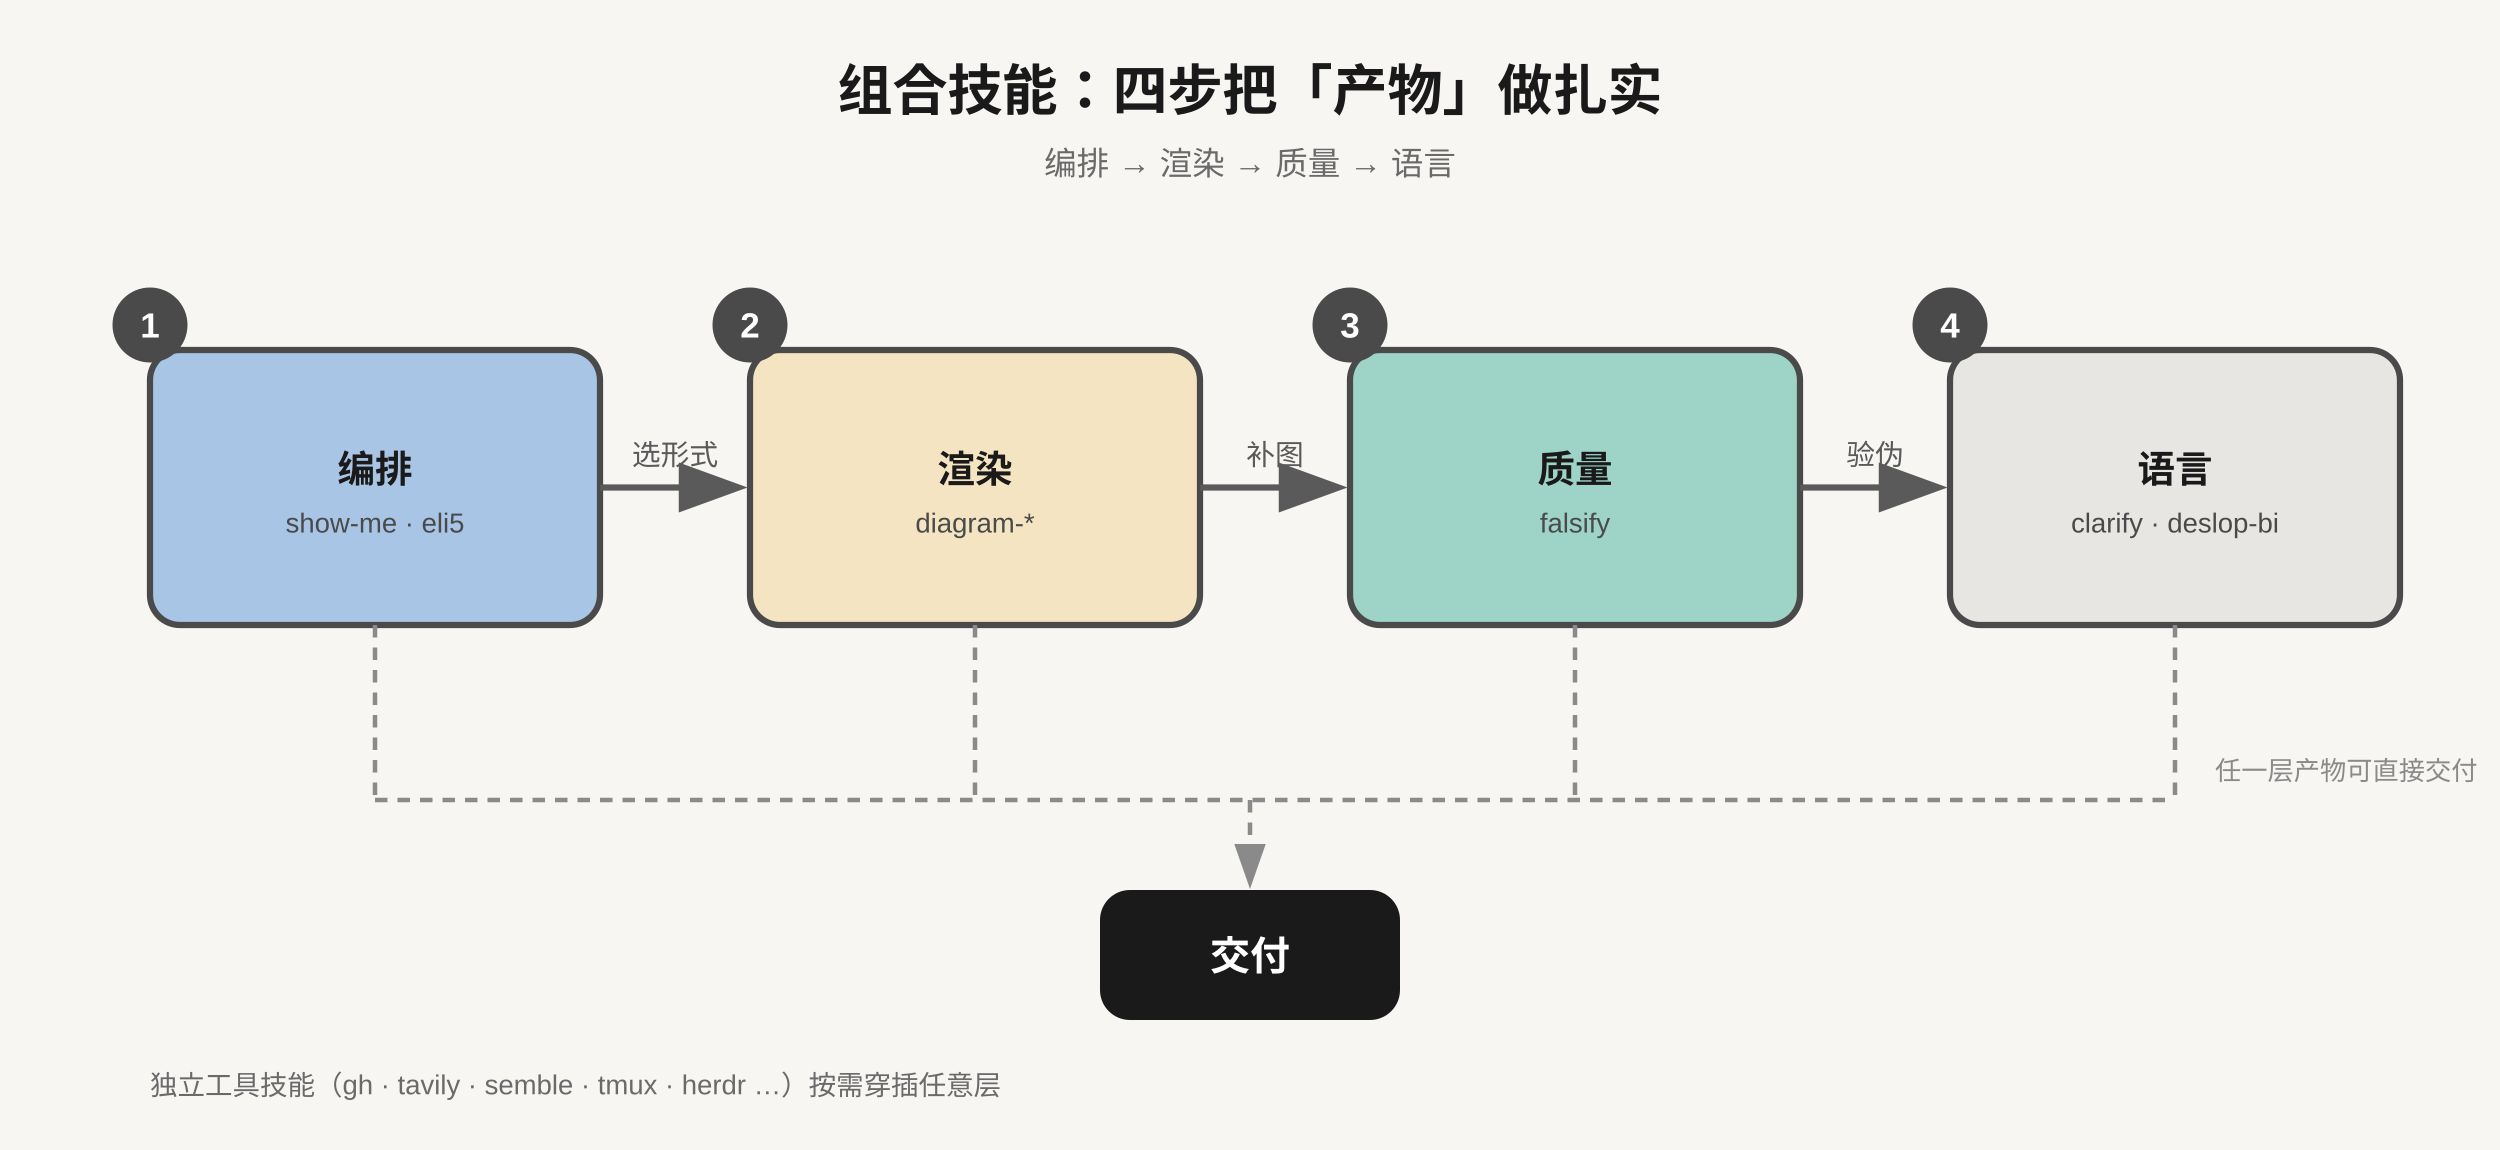
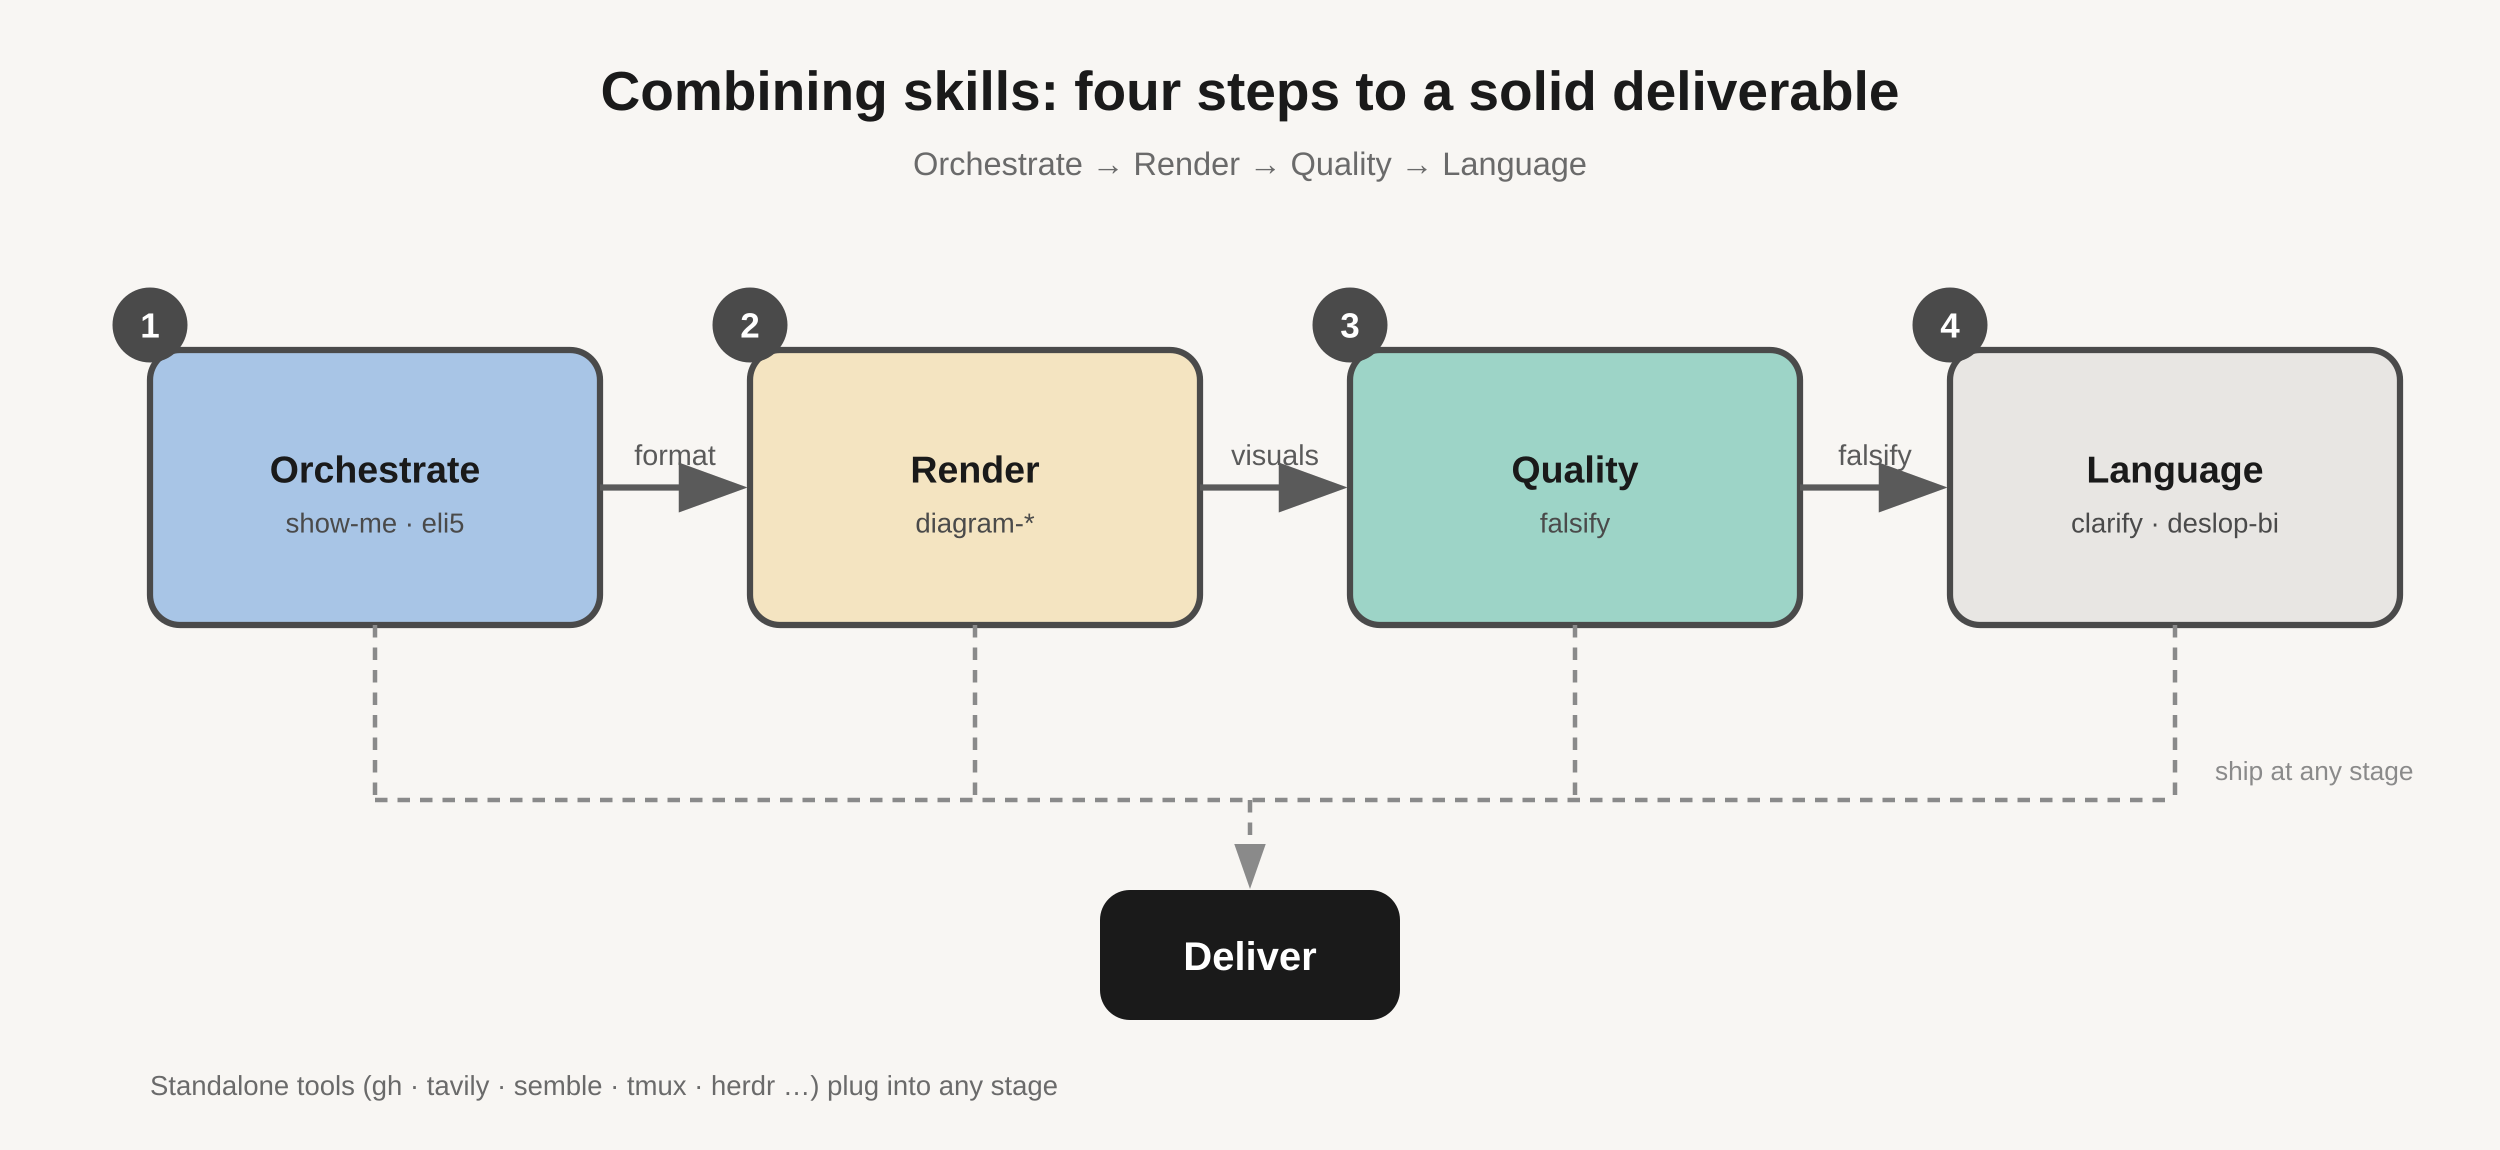
<svg xmlns="http://www.w3.org/2000/svg" viewBox="0 0 1000 460" font-family="-apple-system,BlinkMacSystemFont,'Segoe UI','Helvetica Neue',Arial,'PingFang SC','Microsoft YaHei',sans-serif">
  <rect width="1000" height="460" fill="#f8f6f3" />
  <defs>
    <marker id="arw" markerWidth="11" markerHeight="8" refX="9" refY="4" orient="auto">
      <polygon points="0 0, 11 4, 0 8" fill="#5a5a5a" />
    </marker>
    <marker id="arws" markerWidth="10" markerHeight="7" refX="8" refY="3.5" orient="auto">
      <polygon points="0 0, 10 3.5, 0 7" fill="#8a8a8a" />
    </marker>
  </defs>
-   <text x="500" y="44" text-anchor="middle" font-size="22" font-weight="700" fill="#1a1a1a">组合技能：四步把「产物」做扎实</text>
-   <text x="500" y="70" text-anchor="middle" font-size="13" fill="#6a6a6a">编排 → 渲染 → 质量 → 语言</text>
+   <text x="500" y="44" text-anchor="middle" font-size="22" font-weight="700" fill="#1a1a1a">Combining skills: four steps to a solid deliverable</text>
+   <text x="500" y="70" text-anchor="middle" font-size="13" fill="#6a6a6a">Orchestrate → Render → Quality → Language</text>
  <rect x="60" y="140" width="180" height="110" rx="12" ry="12" fill="#a8c5e6" stroke="#4a4a4a" stroke-width="2.5" />
-   <text x="150.0" y="193.0" text-anchor="middle" font-size="15" font-weight="600" fill="#1a1a1a">编排</text>
+   <text x="150.0" y="193.0" text-anchor="middle" font-size="15" font-weight="600" fill="#1a1a1a">Orchestrate</text>
  <text x="150.0" y="213.0" text-anchor="middle" font-size="11" fill="#4a4a4a">show-me · eli5</text>
  <circle cx="60" cy="130" r="15" fill="#4a4a4a" />
  <text x="60" y="135" text-anchor="middle" font-size="14" font-weight="700" fill="#ffffff">1</text>
  <rect x="300" y="140" width="180" height="110" rx="12" ry="12" fill="#f4e4c1" stroke="#4a4a4a" stroke-width="2.5" />
-   <text x="390.0" y="193.0" text-anchor="middle" font-size="15" font-weight="600" fill="#1a1a1a">渲染</text>
+   <text x="390.0" y="193.0" text-anchor="middle" font-size="15" font-weight="600" fill="#1a1a1a">Render</text>
  <text x="390.0" y="213.0" text-anchor="middle" font-size="11" fill="#4a4a4a">diagram-*</text>
  <circle cx="300" cy="130" r="15" fill="#4a4a4a" />
  <text x="300" y="135" text-anchor="middle" font-size="14" font-weight="700" fill="#ffffff">2</text>
  <rect x="540" y="140" width="180" height="110" rx="12" ry="12" fill="#9dd4c7" stroke="#4a4a4a" stroke-width="2.5" />
-   <text x="630.0" y="193.0" text-anchor="middle" font-size="15" font-weight="600" fill="#1a1a1a">质量</text>
+   <text x="630.0" y="193.0" text-anchor="middle" font-size="15" font-weight="600" fill="#1a1a1a">Quality</text>
  <text x="630.0" y="213.0" text-anchor="middle" font-size="11" fill="#4a4a4a">falsify</text>
  <circle cx="540" cy="130" r="15" fill="#4a4a4a" />
  <text x="540" y="135" text-anchor="middle" font-size="14" font-weight="700" fill="#ffffff">3</text>
  <rect x="780" y="140" width="180" height="110" rx="12" ry="12" fill="#e8e6e3" stroke="#4a4a4a" stroke-width="2.5" />
-   <text x="870.0" y="193.0" text-anchor="middle" font-size="15" font-weight="600" fill="#1a1a1a">语言</text>
+   <text x="870.0" y="193.0" text-anchor="middle" font-size="15" font-weight="600" fill="#1a1a1a">Language</text>
  <text x="870.0" y="213.0" text-anchor="middle" font-size="11" fill="#4a4a4a">clarify · deslop-bi</text>
  <circle cx="780" cy="130" r="15" fill="#4a4a4a" />
  <text x="780" y="135" text-anchor="middle" font-size="14" font-weight="700" fill="#ffffff">4</text>
  <line x1="240" y1="195.0" x2="294" y2="195.0" stroke="#5a5a5a" stroke-width="2.5" fill="none" marker-end="url(#arw)" />
  <line x1="480" y1="195.0" x2="534" y2="195.0" stroke="#5a5a5a" stroke-width="2.5" fill="none" marker-end="url(#arw)" />
  <line x1="720" y1="195.0" x2="774" y2="195.0" stroke="#5a5a5a" stroke-width="2.5" fill="none" marker-end="url(#arw)" />
-   <text x="270.0" y="186.0" text-anchor="middle" font-size="11.5" fill="#5a5a5a">选形式</text>
-   <text x="510.0" y="186.0" text-anchor="middle" font-size="11.5" fill="#5a5a5a">补图</text>
-   <text x="750.0" y="186.0" text-anchor="middle" font-size="11.5" fill="#5a5a5a">验伪</text>
+   <text x="270.0" y="186.0" text-anchor="middle" font-size="11.5" fill="#5a5a5a">format</text>
+   <text x="510.0" y="186.0" text-anchor="middle" font-size="11.5" fill="#5a5a5a">visuals</text>
+   <text x="750.0" y="186.0" text-anchor="middle" font-size="11.5" fill="#5a5a5a">falsify</text>
  <line x1="150.0" y1="250" x2="150.0" y2="320" stroke="#8a8a8a" stroke-width="1.8" stroke-dasharray="5,4" />
  <line x1="390.0" y1="250" x2="390.0" y2="320" stroke="#8a8a8a" stroke-width="1.8" stroke-dasharray="5,4" />
  <line x1="630.0" y1="250" x2="630.0" y2="320" stroke="#8a8a8a" stroke-width="1.8" stroke-dasharray="5,4" />
  <line x1="870.0" y1="250" x2="870.0" y2="320" stroke="#8a8a8a" stroke-width="1.8" stroke-dasharray="5,4" />
  <line x1="150.0" y1="320" x2="870.0" y2="320" stroke="#8a8a8a" stroke-width="1.8" stroke-dasharray="5,4" />
  <line x1="500" y1="320" x2="500" y2="352" stroke="#8a8a8a" stroke-width="1.8" stroke-dasharray="5,4" marker-end="url(#arws)" />
  <rect x="440" y="356" width="120" height="52" rx="12" fill="#1a1a1a" />
-   <text x="500" y="388" text-anchor="middle" font-size="16" font-weight="700" fill="#ffffff">交付</text>
-   <text x="886.0" y="312" font-size="10.5" fill="#8a8a8a">任一层产物可直接交付</text>
-   <text x="60" y="438" font-size="11" fill="#6a6a6a">独立工具技能（gh · tavily · semble · tmux · herdr …）按需穿插任意层</text>
+   <text x="500" y="388" text-anchor="middle" font-size="16" font-weight="700" fill="#ffffff">Deliver</text>
+   <text x="886.0" y="312" font-size="10.5" fill="#8a8a8a">ship at any stage</text>
+   <text x="60" y="438" font-size="11" fill="#6a6a6a">Standalone tools (gh · tavily · semble · tmux · herdr …) plug into any stage</text>
</svg>
